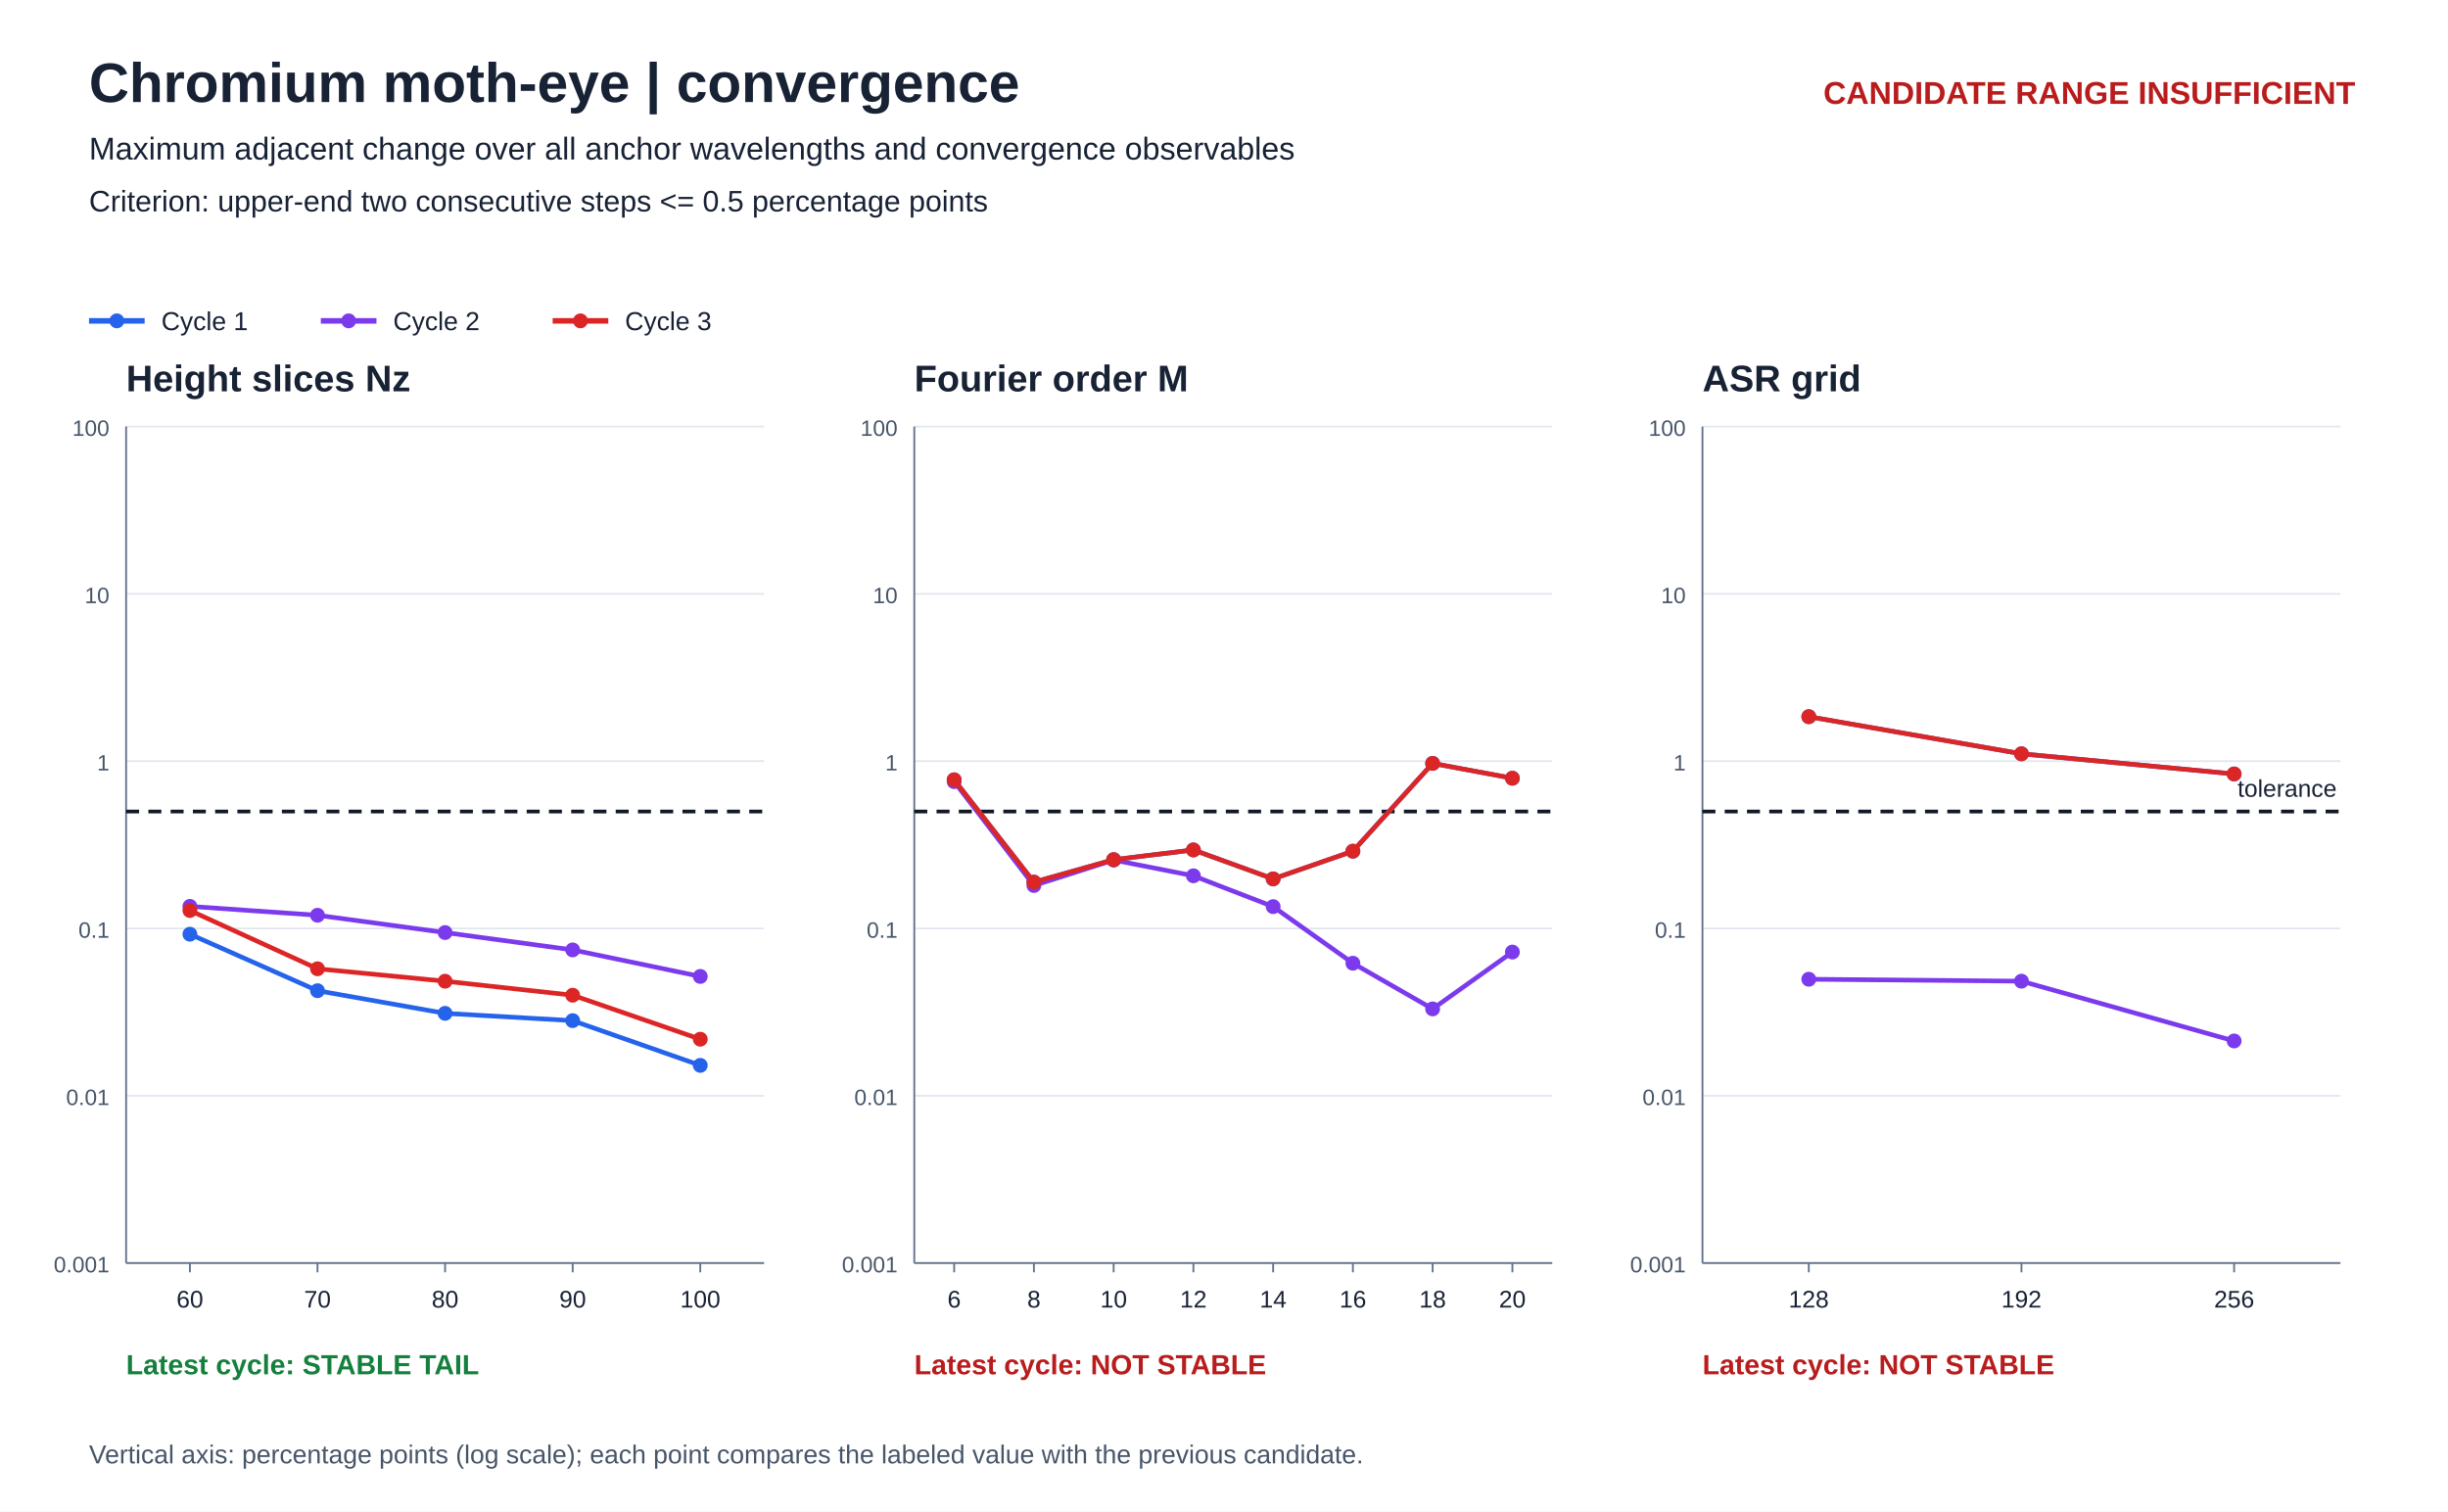
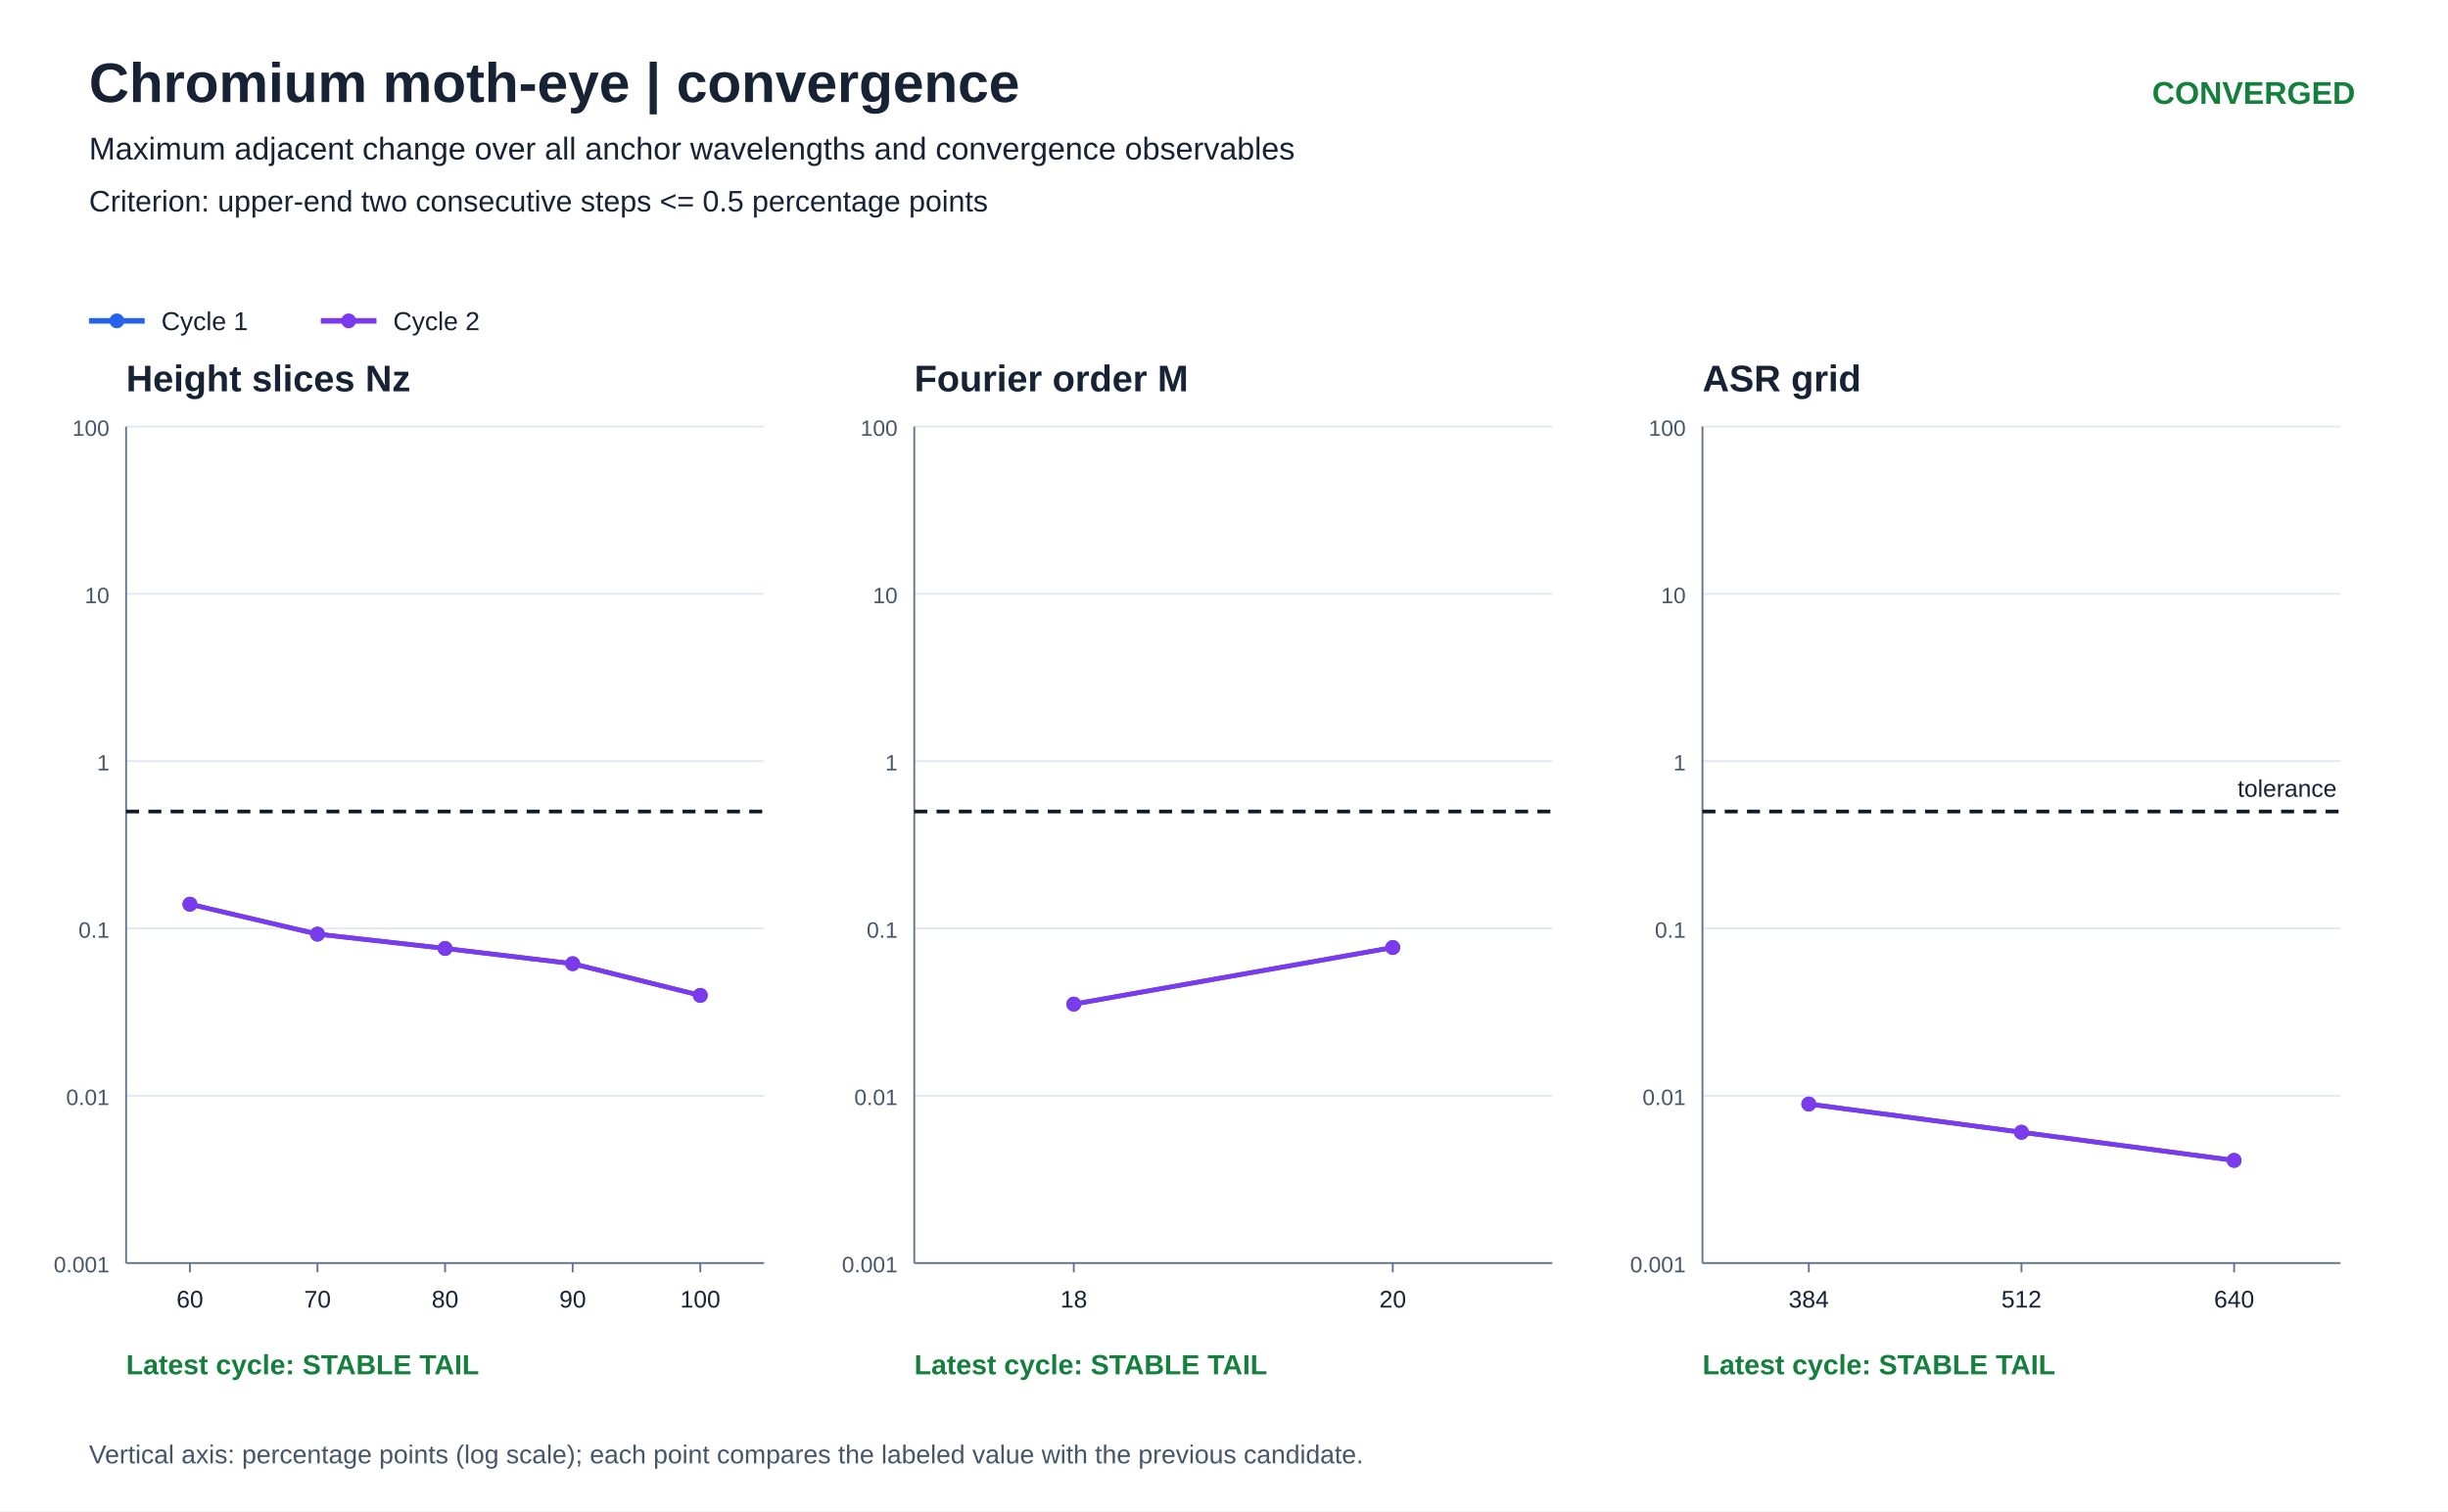
<svg xmlns="http://www.w3.org/2000/svg" viewBox="0 0 1320 815" width="1320" height="815" role="img">
  <rect width="100%" height="100%" fill="#ffffff" />
  <g font-family="Arial, Helvetica, sans-serif">
    <text x="48.0" y="55.0" font-size="30" fill="#182235" text-anchor="start" font-weight="bold">Chromium moth-eye | convergence</text>
    <text x="48.0" y="86.0" font-size="17" fill="#182235" text-anchor="start" font-weight="normal">Maximum adjacent change over all anchor wavelengths and convergence observables</text>
    <text x="48.0" y="114.0" font-size="16" fill="#182235" text-anchor="start" font-weight="normal">Criterion: upper-end two consecutive steps &lt;= 0.5 percentage points</text>
-     <text x="1270.0" y="56.0" font-size="17" fill="#b91c1c" text-anchor="end" font-weight="bold">CANDIDATE RANGE INSUFFICIENT</text>
+     <text x="1270.0" y="56.0" font-size="17" fill="#15803d" text-anchor="end" font-weight="bold">CONVERGED</text>
    <line x1="48.00" y1="173.00" x2="78.00" y2="173.00" stroke="#2563eb" stroke-width="3" />
    <circle cx="63.00" cy="173.00" r="4" fill="#2563eb" />
    <text x="87.0" y="178.0" font-size="14" fill="#182235" text-anchor="start" font-weight="normal">Cycle 1</text>
    <line x1="173.00" y1="173.00" x2="203.00" y2="173.00" stroke="#7c3aed" stroke-width="3" />
    <circle cx="188.00" cy="173.00" r="4" fill="#7c3aed" />
    <text x="212.0" y="178.0" font-size="14" fill="#182235" text-anchor="start" font-weight="normal">Cycle 2</text>
-     <line x1="298.00" y1="173.00" x2="328.00" y2="173.00" stroke="#dc2626" stroke-width="3" />
-     <circle cx="313.00" cy="173.00" r="4" fill="#dc2626" />
-     <text x="337.0" y="178.0" font-size="14" fill="#182235" text-anchor="start" font-weight="normal">Cycle 3</text>
    <text x="68.0" y="211.0" font-size="20" fill="#182235" text-anchor="start" font-weight="bold">Height slices Nz</text>
    <line x1="68.00" y1="681.00" x2="412.00" y2="681.00" stroke="#e2e8f0" stroke-width="1" />
    <text x="59.0" y="686.0" font-size="12" fill="#475569" text-anchor="end" font-weight="normal">0.001</text>
    <line x1="68.00" y1="590.80" x2="412.00" y2="590.80" stroke="#e2e8f0" stroke-width="1" />
    <text x="59.0" y="595.8" font-size="12" fill="#475569" text-anchor="end" font-weight="normal">0.01</text>
    <line x1="68.00" y1="500.60" x2="412.00" y2="500.60" stroke="#e2e8f0" stroke-width="1" />
    <text x="59.0" y="505.6" font-size="12" fill="#475569" text-anchor="end" font-weight="normal">0.1</text>
    <line x1="68.00" y1="410.40" x2="412.00" y2="410.40" stroke="#e2e8f0" stroke-width="1" />
    <text x="59.0" y="415.4" font-size="12" fill="#475569" text-anchor="end" font-weight="normal">1</text>
    <line x1="68.00" y1="320.20" x2="412.00" y2="320.20" stroke="#e2e8f0" stroke-width="1" />
    <text x="59.0" y="325.2" font-size="12" fill="#475569" text-anchor="end" font-weight="normal">10</text>
    <line x1="68.00" y1="230.00" x2="412.00" y2="230.00" stroke="#e2e8f0" stroke-width="1" />
    <text x="59.0" y="235.0" font-size="12" fill="#475569" text-anchor="end" font-weight="normal">100</text>
    <line x1="68.00" y1="230.00" x2="68.00" y2="681.00" stroke="#64748b" stroke-width="1" />
    <line x1="68.00" y1="681.00" x2="412.00" y2="681.00" stroke="#64748b" stroke-width="1" />
    <line x1="68.00" y1="437.55" x2="412.00" y2="437.55" stroke="#111827" stroke-width="2" stroke-dasharray="7 5" />
    <line x1="102.40" y1="681.00" x2="102.40" y2="686.00" stroke="#64748b" stroke-width="1" />
    <text x="102.4" y="705.0" font-size="13" fill="#182235" text-anchor="middle" font-weight="normal">60</text>
    <line x1="171.20" y1="681.00" x2="171.20" y2="686.00" stroke="#64748b" stroke-width="1" />
    <text x="171.2" y="705.0" font-size="13" fill="#182235" text-anchor="middle" font-weight="normal">70</text>
    <line x1="240.00" y1="681.00" x2="240.00" y2="686.00" stroke="#64748b" stroke-width="1" />
    <text x="240.0" y="705.0" font-size="13" fill="#182235" text-anchor="middle" font-weight="normal">80</text>
    <line x1="308.80" y1="681.00" x2="308.80" y2="686.00" stroke="#64748b" stroke-width="1" />
    <text x="308.8" y="705.0" font-size="13" fill="#182235" text-anchor="middle" font-weight="normal">90</text>
    <line x1="377.60" y1="681.00" x2="377.60" y2="686.00" stroke="#64748b" stroke-width="1" />
    <text x="377.6" y="705.0" font-size="13" fill="#182235" text-anchor="middle" font-weight="normal">100</text>
-     <polyline points="102.40,503.69 171.20,534.16 240.00,546.37 308.80,550.30 377.60,574.42" fill="none" stroke="#2563eb" stroke-width="2.5" />
-     <circle cx="102.40" cy="503.69" r="4" fill="#2563eb" />
-     <circle cx="171.20" cy="534.16" r="4" fill="#2563eb" />
-     <circle cx="240.00" cy="546.37" r="4" fill="#2563eb" />
-     <circle cx="308.80" cy="550.30" r="4" fill="#2563eb" />
-     <circle cx="377.60" cy="574.42" r="4" fill="#2563eb" />
-     <polyline points="102.40,488.69 171.20,493.48 240.00,502.81 308.80,512.17 377.60,526.47" fill="none" stroke="#7c3aed" stroke-width="2.5" />
-     <circle cx="102.40" cy="488.69" r="4" fill="#7c3aed" />
-     <circle cx="171.20" cy="493.48" r="4" fill="#7c3aed" />
-     <circle cx="240.00" cy="502.81" r="4" fill="#7c3aed" />
-     <circle cx="308.80" cy="512.17" r="4" fill="#7c3aed" />
-     <circle cx="377.60" cy="526.47" r="4" fill="#7c3aed" />
-     <polyline points="102.40,490.91 171.20,522.34 240.00,529.04 308.80,536.59 377.60,560.31" fill="none" stroke="#dc2626" stroke-width="2.5" />
-     <circle cx="102.40" cy="490.91" r="4" fill="#dc2626" />
-     <circle cx="171.20" cy="522.34" r="4" fill="#dc2626" />
-     <circle cx="240.00" cy="529.04" r="4" fill="#dc2626" />
-     <circle cx="308.80" cy="536.59" r="4" fill="#dc2626" />
-     <circle cx="377.60" cy="560.31" r="4" fill="#dc2626" />
+     <polyline points="102.40,487.52 171.20,503.65 240.00,511.38 308.80,519.59 377.60,536.69" fill="none" stroke="#2563eb" stroke-width="2.5" />
+     <circle cx="102.40" cy="487.52" r="4" fill="#2563eb" />
+     <circle cx="171.20" cy="503.65" r="4" fill="#2563eb" />
+     <circle cx="240.00" cy="511.38" r="4" fill="#2563eb" />
+     <circle cx="308.80" cy="519.59" r="4" fill="#2563eb" />
+     <circle cx="377.60" cy="536.69" r="4" fill="#2563eb" />
+     <polyline points="102.40,487.52 171.20,503.65 240.00,511.38 308.80,519.59 377.60,536.69" fill="none" stroke="#7c3aed" stroke-width="2.5" />
+     <circle cx="102.40" cy="487.52" r="4" fill="#7c3aed" />
+     <circle cx="171.20" cy="503.65" r="4" fill="#7c3aed" />
+     <circle cx="240.00" cy="511.38" r="4" fill="#7c3aed" />
+     <circle cx="308.80" cy="519.59" r="4" fill="#7c3aed" />
+     <circle cx="377.60" cy="536.69" r="4" fill="#7c3aed" />
    <text x="68.0" y="741.0" font-size="15" fill="#15803d" text-anchor="start" font-weight="bold">Latest cycle: STABLE TAIL</text>
    <text x="493.0" y="211.0" font-size="20" fill="#182235" text-anchor="start" font-weight="bold">Fourier order M</text>
    <line x1="493.00" y1="681.00" x2="837.00" y2="681.00" stroke="#e2e8f0" stroke-width="1" />
    <text x="484.0" y="686.0" font-size="12" fill="#475569" text-anchor="end" font-weight="normal">0.001</text>
    <line x1="493.00" y1="590.80" x2="837.00" y2="590.80" stroke="#e2e8f0" stroke-width="1" />
    <text x="484.0" y="595.8" font-size="12" fill="#475569" text-anchor="end" font-weight="normal">0.01</text>
    <line x1="493.00" y1="500.60" x2="837.00" y2="500.60" stroke="#e2e8f0" stroke-width="1" />
    <text x="484.0" y="505.6" font-size="12" fill="#475569" text-anchor="end" font-weight="normal">0.1</text>
    <line x1="493.00" y1="410.40" x2="837.00" y2="410.40" stroke="#e2e8f0" stroke-width="1" />
    <text x="484.0" y="415.4" font-size="12" fill="#475569" text-anchor="end" font-weight="normal">1</text>
    <line x1="493.00" y1="320.20" x2="837.00" y2="320.20" stroke="#e2e8f0" stroke-width="1" />
    <text x="484.0" y="325.2" font-size="12" fill="#475569" text-anchor="end" font-weight="normal">10</text>
    <line x1="493.00" y1="230.00" x2="837.00" y2="230.00" stroke="#e2e8f0" stroke-width="1" />
    <text x="484.0" y="235.0" font-size="12" fill="#475569" text-anchor="end" font-weight="normal">100</text>
    <line x1="493.00" y1="230.00" x2="493.00" y2="681.00" stroke="#64748b" stroke-width="1" />
    <line x1="493.00" y1="681.00" x2="837.00" y2="681.00" stroke="#64748b" stroke-width="1" />
    <line x1="493.00" y1="437.55" x2="837.00" y2="437.55" stroke="#111827" stroke-width="2" stroke-dasharray="7 5" />
-     <line x1="514.50" y1="681.00" x2="514.50" y2="686.00" stroke="#64748b" stroke-width="1" />
-     <text x="514.5" y="705.0" font-size="13" fill="#182235" text-anchor="middle" font-weight="normal">6</text>
-     <line x1="557.50" y1="681.00" x2="557.50" y2="686.00" stroke="#64748b" stroke-width="1" />
-     <text x="557.5" y="705.0" font-size="13" fill="#182235" text-anchor="middle" font-weight="normal">8</text>
-     <line x1="600.50" y1="681.00" x2="600.50" y2="686.00" stroke="#64748b" stroke-width="1" />
-     <text x="600.5" y="705.0" font-size="13" fill="#182235" text-anchor="middle" font-weight="normal">10</text>
-     <line x1="643.50" y1="681.00" x2="643.50" y2="686.00" stroke="#64748b" stroke-width="1" />
-     <text x="643.5" y="705.0" font-size="13" fill="#182235" text-anchor="middle" font-weight="normal">12</text>
-     <line x1="686.50" y1="681.00" x2="686.50" y2="686.00" stroke="#64748b" stroke-width="1" />
-     <text x="686.5" y="705.0" font-size="13" fill="#182235" text-anchor="middle" font-weight="normal">14</text>
-     <line x1="729.50" y1="681.00" x2="729.50" y2="686.00" stroke="#64748b" stroke-width="1" />
-     <text x="729.5" y="705.0" font-size="13" fill="#182235" text-anchor="middle" font-weight="normal">16</text>
-     <line x1="772.50" y1="681.00" x2="772.50" y2="686.00" stroke="#64748b" stroke-width="1" />
-     <text x="772.5" y="705.0" font-size="13" fill="#182235" text-anchor="middle" font-weight="normal">18</text>
-     <line x1="815.50" y1="681.00" x2="815.50" y2="686.00" stroke="#64748b" stroke-width="1" />
-     <text x="815.5" y="705.0" font-size="13" fill="#182235" text-anchor="middle" font-weight="normal">20</text>
-     <polyline points="514.50,420.45 557.50,475.62 600.50,463.51 643.50,458.26 686.50,473.87 729.50,458.94 772.50,411.60 815.50,419.60" fill="none" stroke="#2563eb" stroke-width="2.5" />
-     <circle cx="514.50" cy="420.45" r="4" fill="#2563eb" />
-     <circle cx="557.50" cy="475.62" r="4" fill="#2563eb" />
-     <circle cx="600.50" cy="463.51" r="4" fill="#2563eb" />
-     <circle cx="643.50" cy="458.26" r="4" fill="#2563eb" />
-     <circle cx="686.50" cy="473.87" r="4" fill="#2563eb" />
-     <circle cx="729.50" cy="458.94" r="4" fill="#2563eb" />
-     <circle cx="772.50" cy="411.60" r="4" fill="#2563eb" />
-     <circle cx="815.50" cy="419.60" r="4" fill="#2563eb" />
-     <polyline points="514.50,421.43 557.50,477.44 600.50,463.72 643.50,472.21 686.50,488.83 729.50,519.35 772.50,543.98 815.50,513.33" fill="none" stroke="#7c3aed" stroke-width="2.5" />
-     <circle cx="514.50" cy="421.43" r="4" fill="#7c3aed" />
-     <circle cx="557.50" cy="477.44" r="4" fill="#7c3aed" />
-     <circle cx="600.50" cy="463.72" r="4" fill="#7c3aed" />
-     <circle cx="643.50" cy="472.21" r="4" fill="#7c3aed" />
-     <circle cx="686.50" cy="488.83" r="4" fill="#7c3aed" />
-     <circle cx="729.50" cy="519.35" r="4" fill="#7c3aed" />
-     <circle cx="772.50" cy="543.98" r="4" fill="#7c3aed" />
-     <circle cx="815.50" cy="513.33" r="4" fill="#7c3aed" />
-     <polyline points="514.50,420.45 557.50,475.62 600.50,463.51 643.50,458.26 686.50,473.87 729.50,458.94 772.50,411.60 815.50,419.60" fill="none" stroke="#dc2626" stroke-width="2.5" />
-     <circle cx="514.50" cy="420.45" r="4" fill="#dc2626" />
-     <circle cx="557.50" cy="475.62" r="4" fill="#dc2626" />
-     <circle cx="600.50" cy="463.51" r="4" fill="#dc2626" />
-     <circle cx="643.50" cy="458.26" r="4" fill="#dc2626" />
-     <circle cx="686.50" cy="473.87" r="4" fill="#dc2626" />
-     <circle cx="729.50" cy="458.94" r="4" fill="#dc2626" />
-     <circle cx="772.50" cy="411.60" r="4" fill="#dc2626" />
-     <circle cx="815.50" cy="419.60" r="4" fill="#dc2626" />
-     <text x="493.0" y="741.0" font-size="15" fill="#b91c1c" text-anchor="start" font-weight="bold">Latest cycle: NOT STABLE</text>
+     <line x1="579.00" y1="681.00" x2="579.00" y2="686.00" stroke="#64748b" stroke-width="1" />
+     <text x="579.0" y="705.0" font-size="13" fill="#182235" text-anchor="middle" font-weight="normal">18</text>
+     <line x1="751.00" y1="681.00" x2="751.00" y2="686.00" stroke="#64748b" stroke-width="1" />
+     <text x="751.0" y="705.0" font-size="13" fill="#182235" text-anchor="middle" font-weight="normal">20</text>
+     <polyline points="579.00,541.39 751.00,510.87" fill="none" stroke="#2563eb" stroke-width="2.5" />
+     <circle cx="579.00" cy="541.39" r="4" fill="#2563eb" />
+     <circle cx="751.00" cy="510.87" r="4" fill="#2563eb" />
+     <polyline points="579.00,541.39 751.00,510.87" fill="none" stroke="#7c3aed" stroke-width="2.5" />
+     <circle cx="579.00" cy="541.39" r="4" fill="#7c3aed" />
+     <circle cx="751.00" cy="510.87" r="4" fill="#7c3aed" />
+     <text x="493.0" y="741.0" font-size="15" fill="#15803d" text-anchor="start" font-weight="bold">Latest cycle: STABLE TAIL</text>
    <text x="918.0" y="211.0" font-size="20" fill="#182235" text-anchor="start" font-weight="bold">ASR grid</text>
    <line x1="918.00" y1="681.00" x2="1262.00" y2="681.00" stroke="#e2e8f0" stroke-width="1" />
    <text x="909.0" y="686.0" font-size="12" fill="#475569" text-anchor="end" font-weight="normal">0.001</text>
    <line x1="918.00" y1="590.80" x2="1262.00" y2="590.80" stroke="#e2e8f0" stroke-width="1" />
    <text x="909.0" y="595.8" font-size="12" fill="#475569" text-anchor="end" font-weight="normal">0.01</text>
    <line x1="918.00" y1="500.60" x2="1262.00" y2="500.60" stroke="#e2e8f0" stroke-width="1" />
    <text x="909.0" y="505.6" font-size="12" fill="#475569" text-anchor="end" font-weight="normal">0.1</text>
    <line x1="918.00" y1="410.40" x2="1262.00" y2="410.40" stroke="#e2e8f0" stroke-width="1" />
    <text x="909.0" y="415.4" font-size="12" fill="#475569" text-anchor="end" font-weight="normal">1</text>
    <line x1="918.00" y1="320.20" x2="1262.00" y2="320.20" stroke="#e2e8f0" stroke-width="1" />
    <text x="909.0" y="325.2" font-size="12" fill="#475569" text-anchor="end" font-weight="normal">10</text>
    <line x1="918.00" y1="230.00" x2="1262.00" y2="230.00" stroke="#e2e8f0" stroke-width="1" />
    <text x="909.0" y="235.0" font-size="12" fill="#475569" text-anchor="end" font-weight="normal">100</text>
    <line x1="918.00" y1="230.00" x2="918.00" y2="681.00" stroke="#64748b" stroke-width="1" />
    <line x1="918.00" y1="681.00" x2="1262.00" y2="681.00" stroke="#64748b" stroke-width="1" />
    <line x1="918.00" y1="437.55" x2="1262.00" y2="437.55" stroke="#111827" stroke-width="2" stroke-dasharray="7 5" />
    <text x="1260.0" y="429.6" font-size="13" fill="#182235" text-anchor="end" font-weight="normal">tolerance</text>
    <line x1="975.33" y1="681.00" x2="975.33" y2="686.00" stroke="#64748b" stroke-width="1" />
-     <text x="975.3" y="705.0" font-size="13" fill="#182235" text-anchor="middle" font-weight="normal">128</text>
+     <text x="975.3" y="705.0" font-size="13" fill="#182235" text-anchor="middle" font-weight="normal">384</text>
    <line x1="1090.00" y1="681.00" x2="1090.00" y2="686.00" stroke="#64748b" stroke-width="1" />
-     <text x="1090.0" y="705.0" font-size="13" fill="#182235" text-anchor="middle" font-weight="normal">192</text>
+     <text x="1090.0" y="705.0" font-size="13" fill="#182235" text-anchor="middle" font-weight="normal">512</text>
    <line x1="1204.67" y1="681.00" x2="1204.67" y2="686.00" stroke="#64748b" stroke-width="1" />
-     <text x="1204.7" y="705.0" font-size="13" fill="#182235" text-anchor="middle" font-weight="normal">256</text>
-     <polyline points="975.33,386.42 1090.00,406.43 1204.67,417.31" fill="none" stroke="#2563eb" stroke-width="2.5" />
-     <circle cx="975.33" cy="386.42" r="4" fill="#2563eb" />
-     <circle cx="1090.00" cy="406.43" r="4" fill="#2563eb" />
-     <circle cx="1204.67" cy="417.31" r="4" fill="#2563eb" />
-     <polyline points="975.33,527.98 1090.00,529.02 1204.67,561.26" fill="none" stroke="#7c3aed" stroke-width="2.5" />
-     <circle cx="975.33" cy="527.98" r="4" fill="#7c3aed" />
-     <circle cx="1090.00" cy="529.02" r="4" fill="#7c3aed" />
-     <circle cx="1204.67" cy="561.26" r="4" fill="#7c3aed" />
-     <polyline points="975.33,386.42 1090.00,406.43 1204.67,417.31" fill="none" stroke="#dc2626" stroke-width="2.5" />
-     <circle cx="975.33" cy="386.42" r="4" fill="#dc2626" />
-     <circle cx="1090.00" cy="406.43" r="4" fill="#dc2626" />
-     <circle cx="1204.67" cy="417.31" r="4" fill="#dc2626" />
-     <text x="918.0" y="741.0" font-size="15" fill="#b91c1c" text-anchor="start" font-weight="bold">Latest cycle: NOT STABLE</text>
+     <text x="1204.7" y="705.0" font-size="13" fill="#182235" text-anchor="middle" font-weight="normal">640</text>
+     <polyline points="975.33,595.27 1090.00,610.48 1204.67,625.66" fill="none" stroke="#2563eb" stroke-width="2.5" />
+     <circle cx="975.33" cy="595.27" r="4" fill="#2563eb" />
+     <circle cx="1090.00" cy="610.48" r="4" fill="#2563eb" />
+     <circle cx="1204.67" cy="625.66" r="4" fill="#2563eb" />
+     <polyline points="975.33,595.27 1090.00,610.48 1204.67,625.66" fill="none" stroke="#7c3aed" stroke-width="2.5" />
+     <circle cx="975.33" cy="595.27" r="4" fill="#7c3aed" />
+     <circle cx="1090.00" cy="610.48" r="4" fill="#7c3aed" />
+     <circle cx="1204.67" cy="625.66" r="4" fill="#7c3aed" />
+     <text x="918.0" y="741.0" font-size="15" fill="#15803d" text-anchor="start" font-weight="bold">Latest cycle: STABLE TAIL</text>
    <text x="48.0" y="789.0" font-size="14" fill="#475569" text-anchor="start" font-weight="normal">Vertical axis: percentage points (log scale); each point compares the labeled value with the previous candidate.</text>
  </g>
</svg>
